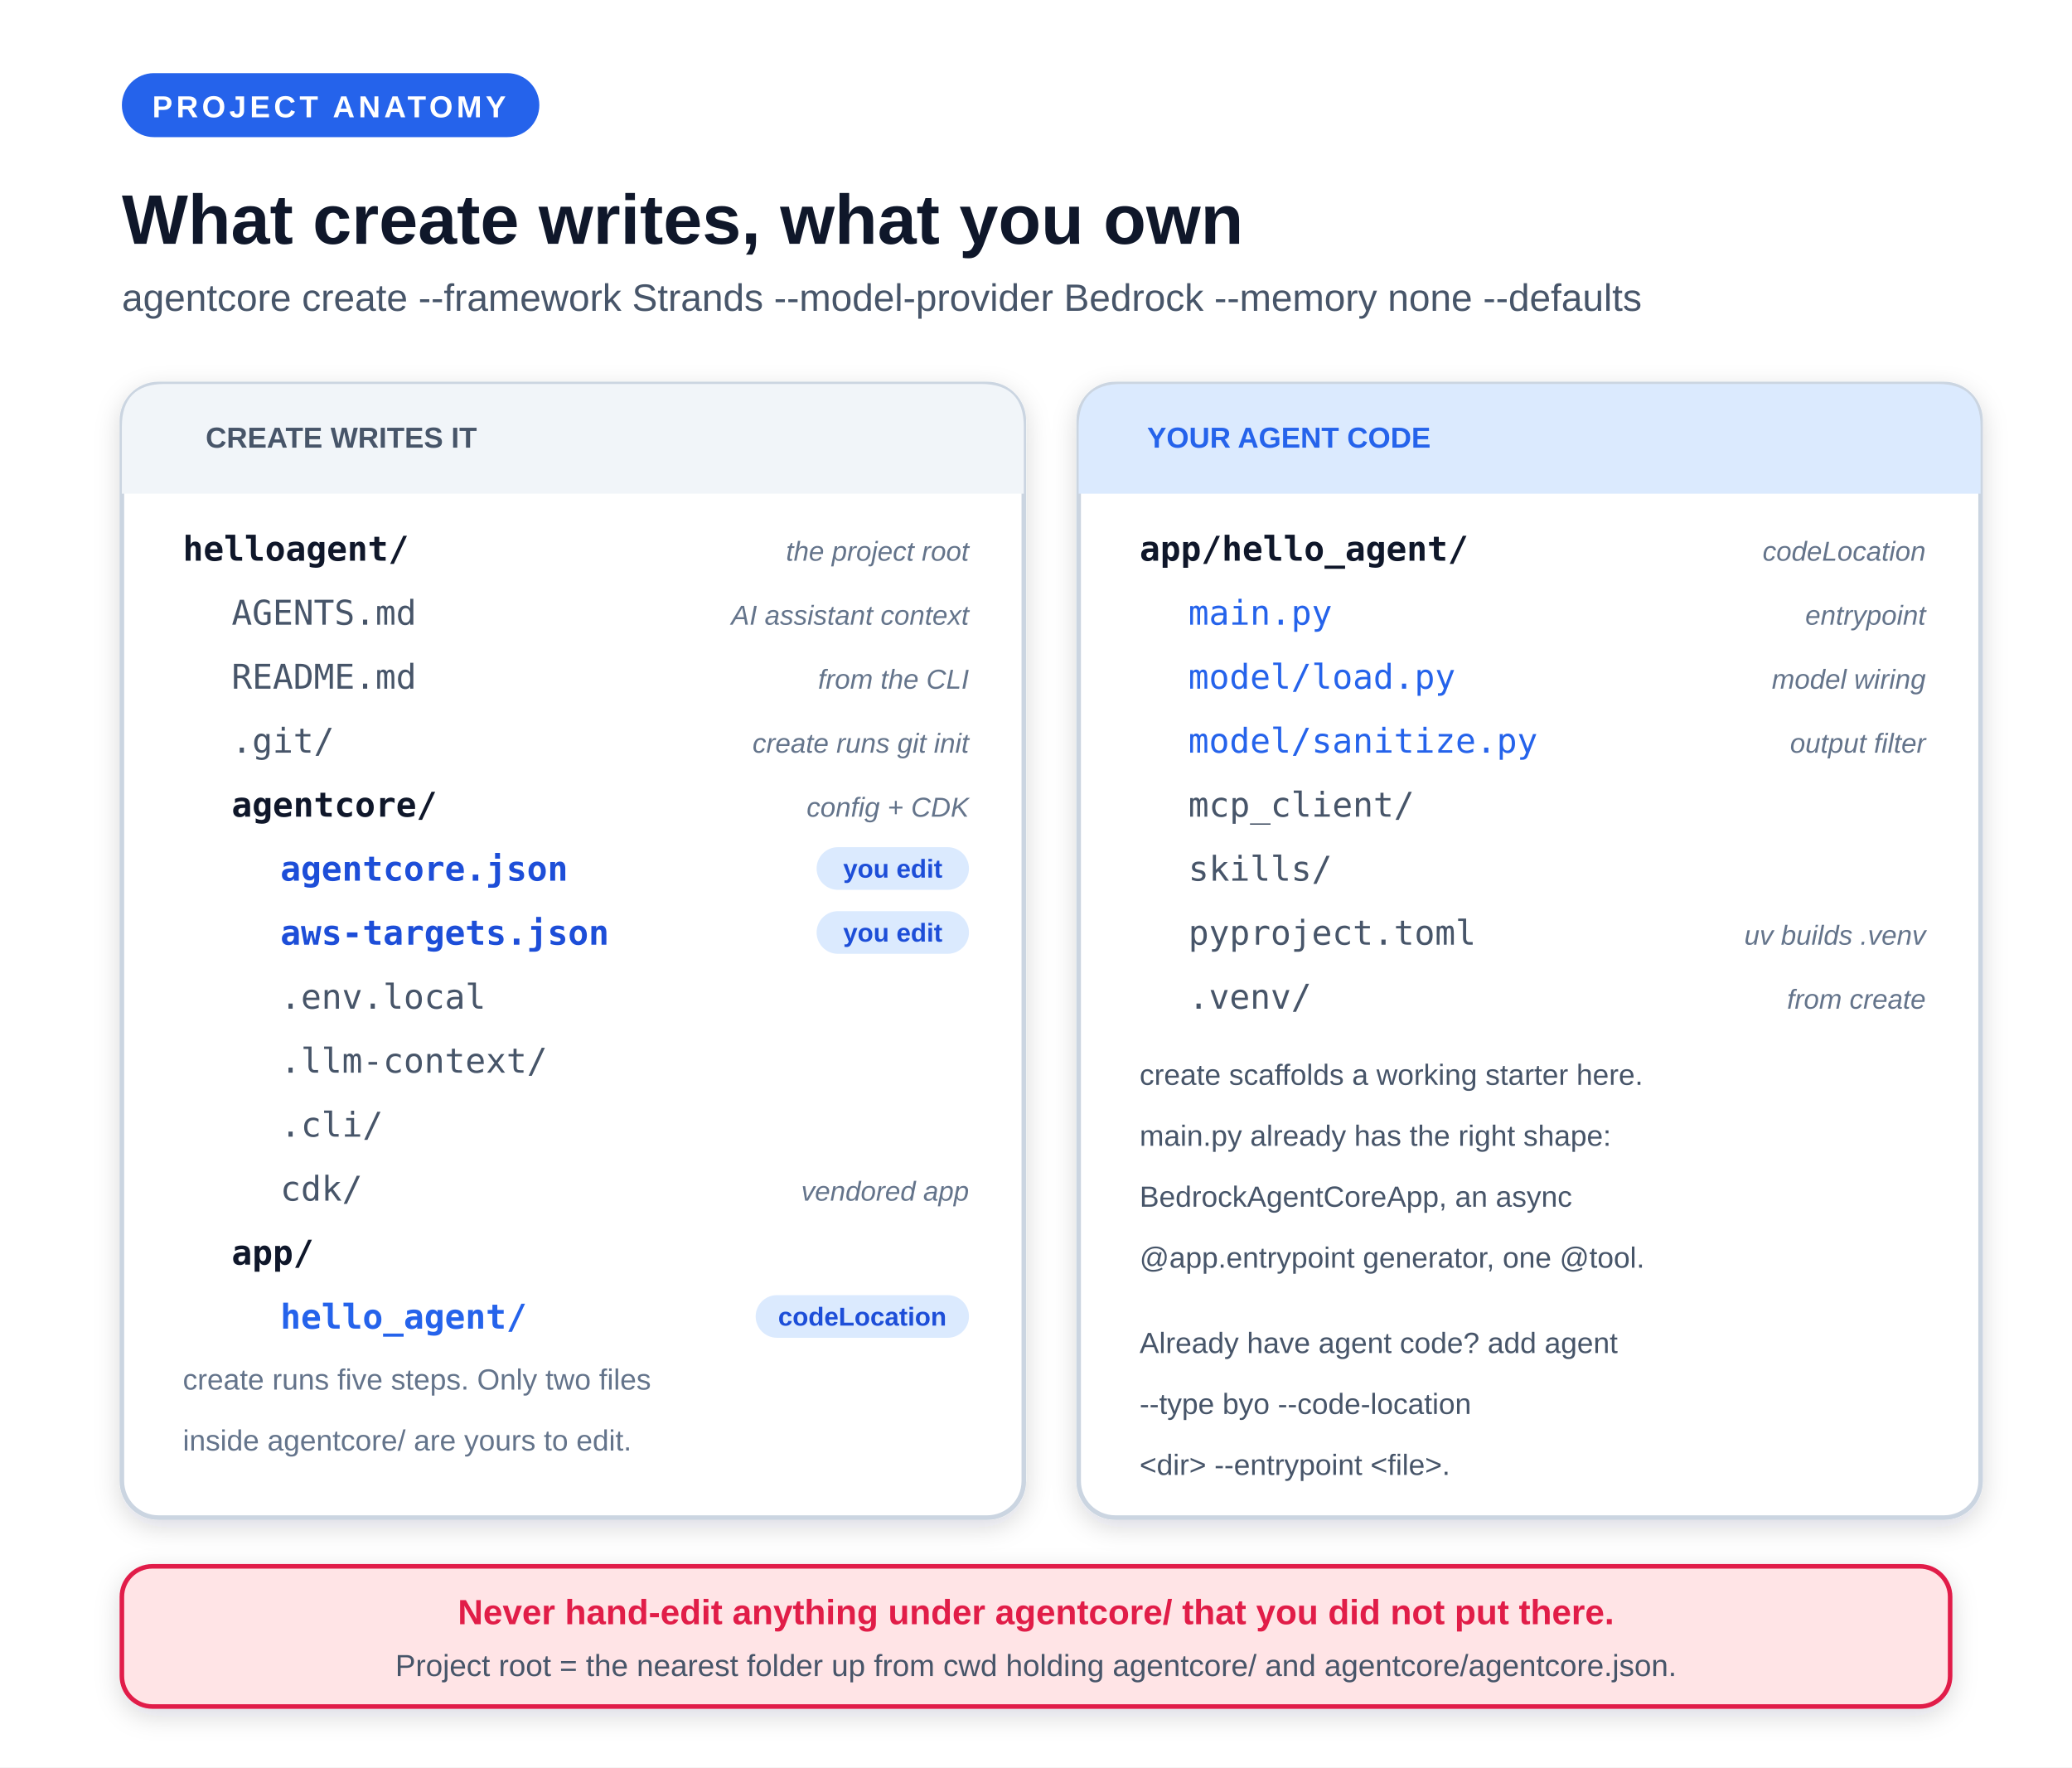
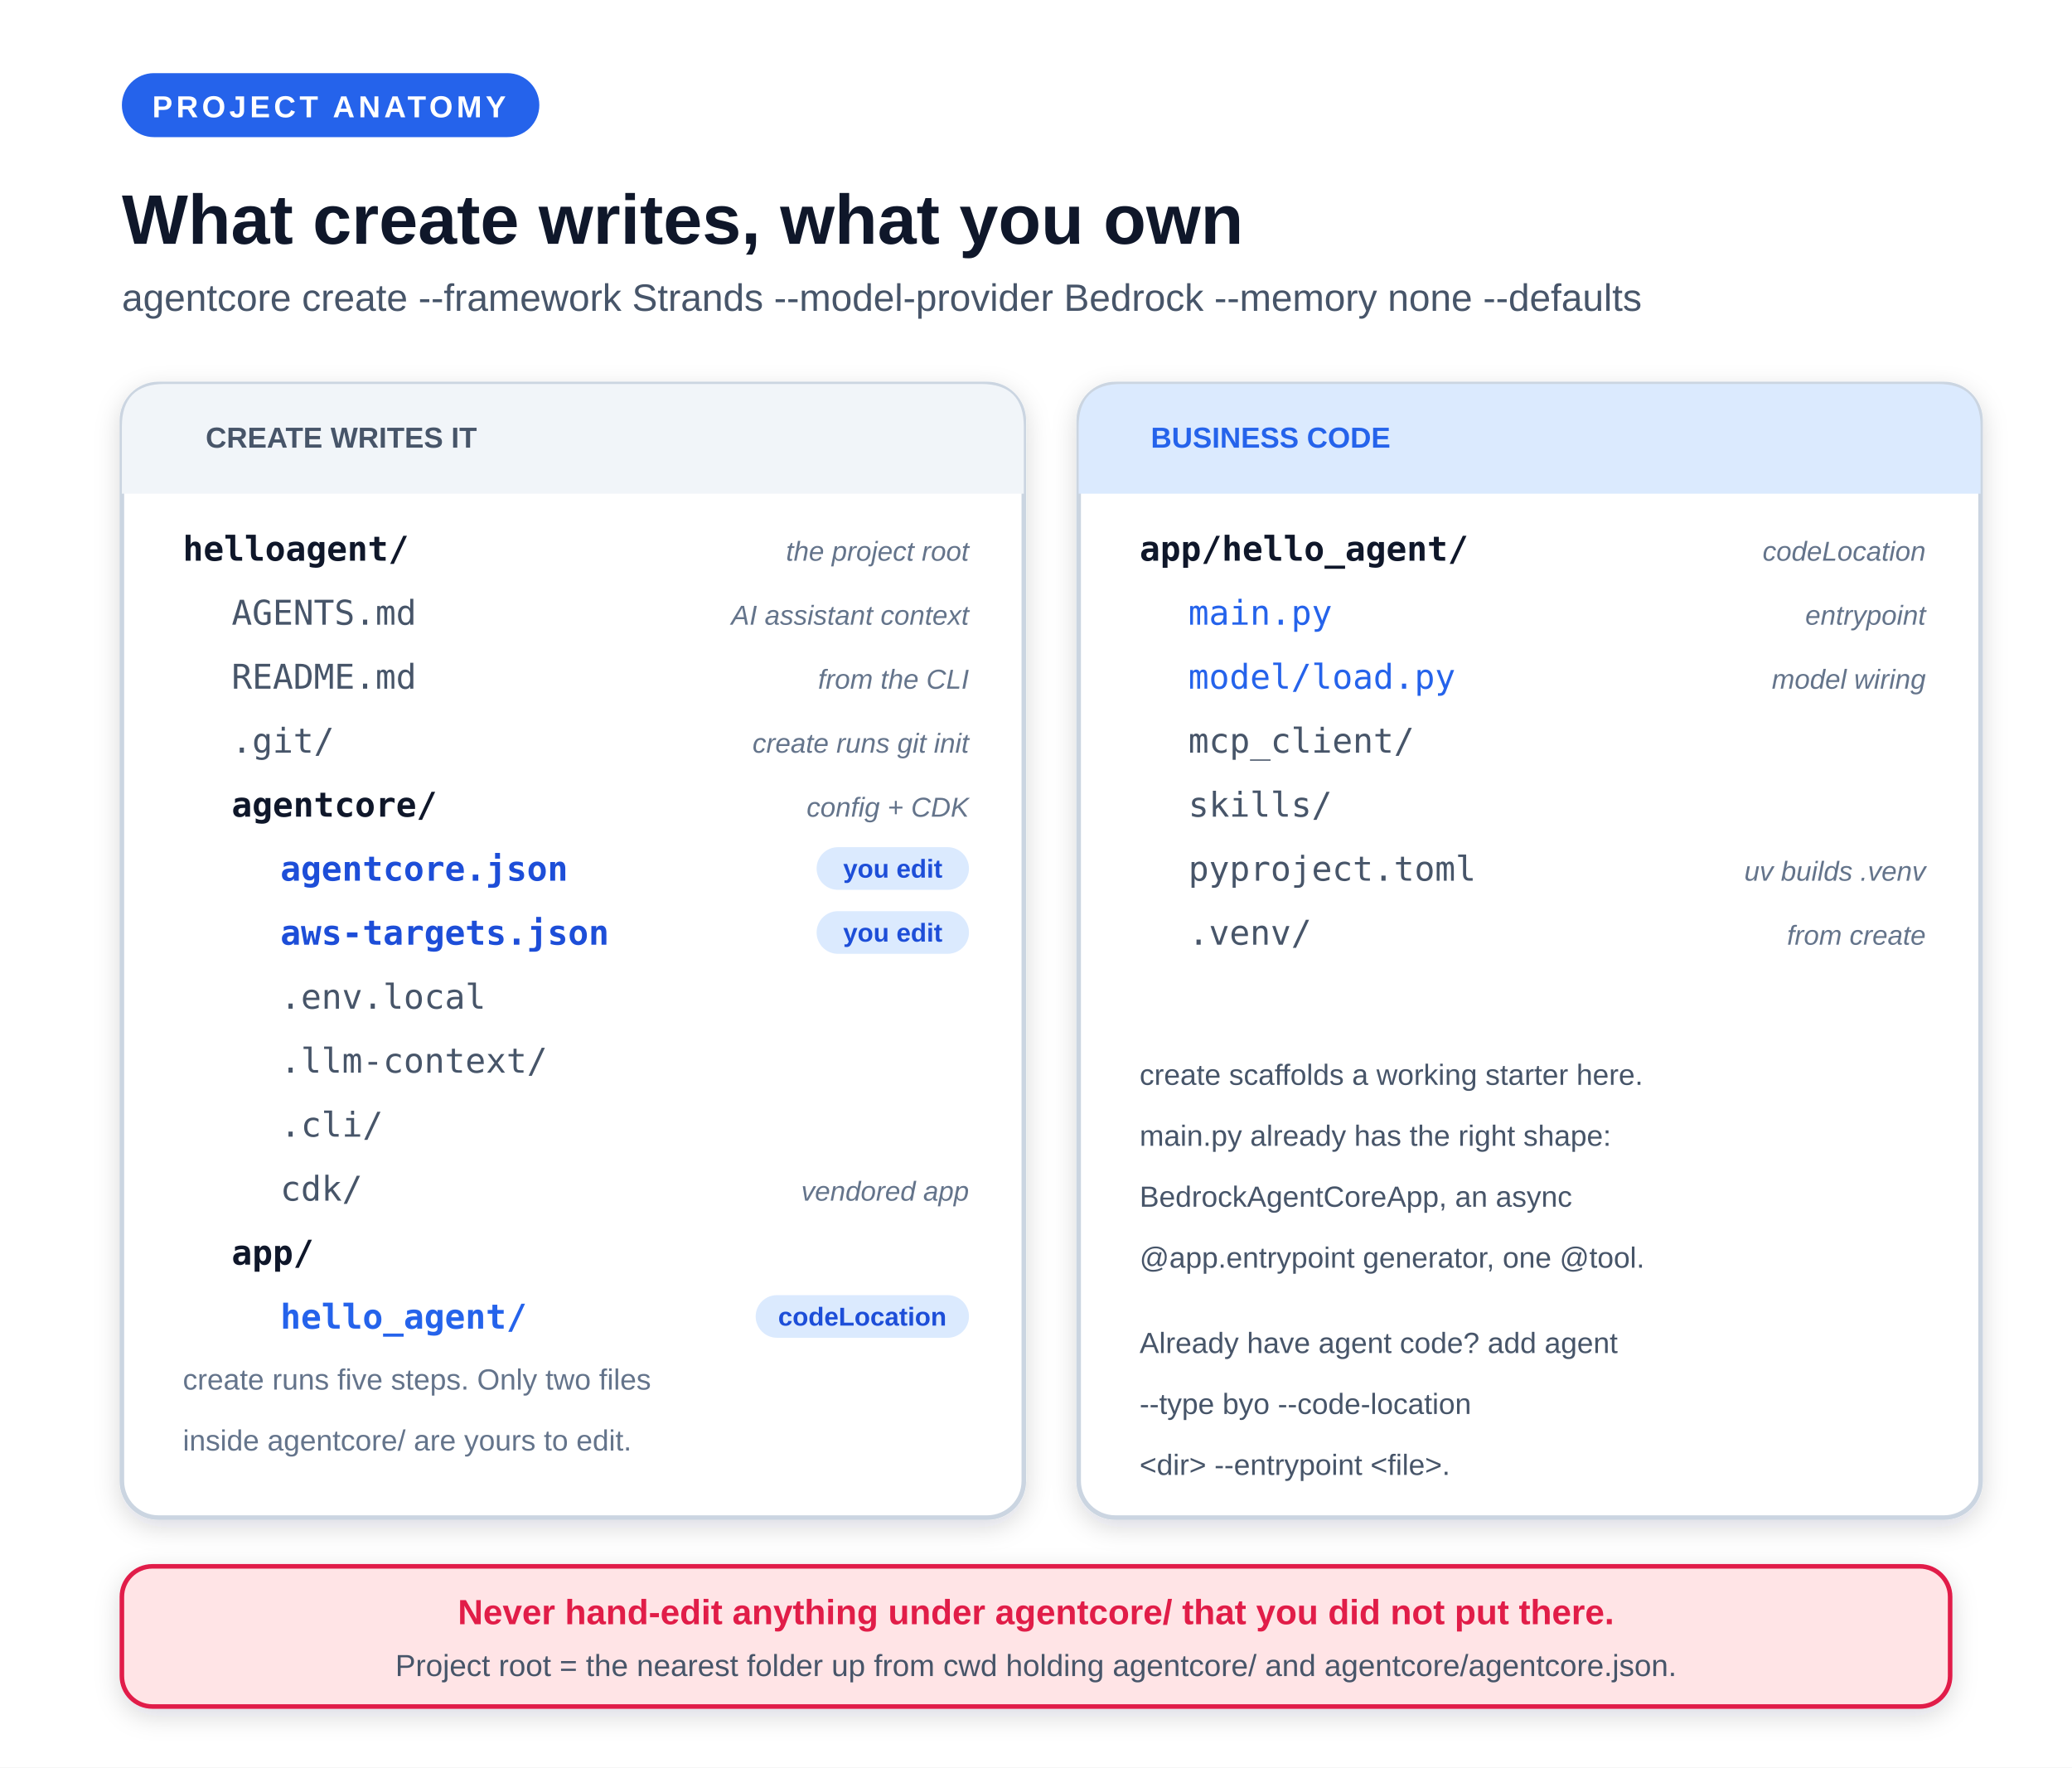
<svg xmlns="http://www.w3.org/2000/svg" viewBox="0 0 680 580" width="680">
  <rect width="680" height="580" fill="white" />
  <defs>
    <filter id="ds" x="-30%" y="-30%" width="160%" height="160%">
      <feDropShadow dx="0" dy="2.5" stdDeviation="4" flood-color="#0F172A" flood-opacity="0.15" />
    </filter>
    <linearGradient id="g-blue" x1="0" y1="0" x2="0" y2="1">
      <stop offset="0" stop-color="#3B82F6" />
      <stop offset="1" stop-color="#1D4ED8" />
    </linearGradient>
    <linearGradient id="g-purple" x1="0" y1="0" x2="0" y2="1">
      <stop offset="0" stop-color="#8B5CF6" />
      <stop offset="1" stop-color="#6D28D9" />
    </linearGradient>
    <linearGradient id="g-orange" x1="0" y1="0" x2="0" y2="1">
      <stop offset="0" stop-color="#FF9900" />
      <stop offset="1" stop-color="#EA580C" />
    </linearGradient>
    <linearGradient id="g-green" x1="0" y1="0" x2="0" y2="1">
      <stop offset="0" stop-color="#10B981" />
      <stop offset="1" stop-color="#047857" />
    </linearGradient>
    <linearGradient id="g-red" x1="0" y1="0" x2="0" y2="1">
      <stop offset="0" stop-color="#F43F5E" />
      <stop offset="1" stop-color="#BE123C" />
    </linearGradient>
    <linearGradient id="g-teal" x1="0" y1="0" x2="0" y2="1">
      <stop offset="0" stop-color="#14B8A6" />
      <stop offset="1" stop-color="#0F766E" />
    </linearGradient>
    <linearGradient id="g-ink" x1="0" y1="0" x2="1" y2="0">
      <stop offset="0" stop-color="#0F172A" />
      <stop offset="1" stop-color="#1E3A8A" />
    </linearGradient>
    <linearGradient id="g-ribbon" x1="0" y1="0" x2="1" y2="0">
      <stop offset="0" stop-color="#2563EB" />
      <stop offset="0.35" stop-color="#0D9488" />
      <stop offset="0.65" stop-color="#EA580C" />
      <stop offset="1" stop-color="#E11D48" />
    </linearGradient>
  </defs>
  <rect x="40" y="24" width="137" height="21" rx="10.5" fill="#2563EB" />
  <text x="108" y="38.5" text-anchor="middle" font-family="'Helvetica Neue', 'PingFang SC', Arial, sans-serif" font-size="10" font-weight="700" letter-spacing="1.2" fill="white">PROJECT ANATOMY</text>
  <text x="40" y="80" font-family="'Helvetica Neue', 'PingFang SC', Arial, sans-serif" font-size="23" font-weight="800" fill="#0F172A">What create writes, what you own</text>
  <text x="40" y="102" font-family="'Helvetica Neue', 'PingFang SC', Arial, sans-serif" font-size="12.5" fill="#475569">agentcore create --framework Strands --model-provider Bedrock --memory none --defaults</text>
  <rect x="40" y="126" width="296" height="372" rx="12" fill="white" stroke="#CBD5E1" stroke-width="1.5" filter="url(#ds)" />
  <path d="M 40 162 L 40 140 Q 40 126 54 126 L 322 126 Q 336 126 336 140 L 336 162 Z" fill="#F1F5F9" />
  <rect x="56" y="135" width="112" height="17" rx="8.5" fill="#F1F5F9" opacity="1" />
  <text x="112" y="146.9" text-anchor="middle" font-family="'Helvetica Neue', 'PingFang SC', Arial, sans-serif" font-size="9.5" font-weight="700" fill="#475569">CREATE WRITES IT</text>
  <text x="60" y="184" font-family="'SF Mono', Menlo, Consolas, monospace" font-size="11.2" font-weight="700" fill="#0F172A">helloagent/</text>
  <text x="318" y="184" text-anchor="end" font-family="'Helvetica Neue', 'PingFang SC', Arial, sans-serif" font-size="9" font-style="italic" fill="#64748B">the project root</text>
  <text x="76" y="205" font-family="'SF Mono', Menlo, Consolas, monospace" font-size="11.2" font-weight="500" fill="#475569">AGENTS.md</text>
  <text x="318" y="205" text-anchor="end" font-family="'Helvetica Neue', 'PingFang SC', Arial, sans-serif" font-size="9" font-style="italic" fill="#64748B">AI assistant context</text>
  <text x="76" y="226" font-family="'SF Mono', Menlo, Consolas, monospace" font-size="11.2" font-weight="500" fill="#475569">README.md</text>
  <text x="318" y="226" text-anchor="end" font-family="'Helvetica Neue', 'PingFang SC', Arial, sans-serif" font-size="9" font-style="italic" fill="#64748B">from the CLI</text>
  <text x="76" y="247" font-family="'SF Mono', Menlo, Consolas, monospace" font-size="11.2" font-weight="500" fill="#475569">.git/</text>
  <text x="318" y="247" text-anchor="end" font-family="'Helvetica Neue', 'PingFang SC', Arial, sans-serif" font-size="9" font-style="italic" fill="#64748B">create runs git init</text>
  <text x="76" y="268" font-family="'SF Mono', Menlo, Consolas, monospace" font-size="11.2" font-weight="700" fill="#0F172A">agentcore/</text>
  <text x="318" y="268" text-anchor="end" font-family="'Helvetica Neue', 'PingFang SC', Arial, sans-serif" font-size="9" font-style="italic" fill="#64748B">config + CDK</text>
  <text x="92" y="289" font-family="'SF Mono', Menlo, Consolas, monospace" font-size="11.2" font-weight="700" fill="#1D4ED8">agentcore.json</text>
  <rect x="268" y="278" width="50" height="14" rx="7" fill="#DBEAFE" />
  <text x="293" y="288" text-anchor="middle" font-family="'Helvetica Neue', 'PingFang SC', Arial, sans-serif" font-size="8.5" font-weight="700" fill="#1D4ED8">you edit</text>
  <text x="92" y="310" font-family="'SF Mono', Menlo, Consolas, monospace" font-size="11.2" font-weight="700" fill="#1D4ED8">aws-targets.json</text>
  <rect x="268" y="299" width="50" height="14" rx="7" fill="#DBEAFE" />
  <text x="293" y="309" text-anchor="middle" font-family="'Helvetica Neue', 'PingFang SC', Arial, sans-serif" font-size="8.5" font-weight="700" fill="#1D4ED8">you edit</text>
  <text x="92" y="331" font-family="'SF Mono', Menlo, Consolas, monospace" font-size="11.2" font-weight="500" fill="#475569">.env.local</text>
  <text x="92" y="352" font-family="'SF Mono', Menlo, Consolas, monospace" font-size="11.2" font-weight="500" fill="#475569">.llm-context/</text>
  <text x="92" y="373" font-family="'SF Mono', Menlo, Consolas, monospace" font-size="11.2" font-weight="500" fill="#475569">.cli/</text>
  <text x="92" y="394" font-family="'SF Mono', Menlo, Consolas, monospace" font-size="11.2" font-weight="500" fill="#475569">cdk/</text>
  <text x="318" y="394" text-anchor="end" font-family="'Helvetica Neue', 'PingFang SC', Arial, sans-serif" font-size="9" font-style="italic" fill="#64748B">vendored app</text>
  <text x="76" y="415" font-family="'SF Mono', Menlo, Consolas, monospace" font-size="11.2" font-weight="700" fill="#0F172A">app/</text>
  <text x="92" y="436" font-family="'SF Mono', Menlo, Consolas, monospace" font-size="11.2" font-weight="700" fill="#2563EB">hello_agent/</text>
  <rect x="248" y="425" width="70" height="14" rx="7" fill="#DBEAFE" />
  <text x="283" y="435" text-anchor="middle" font-family="'Helvetica Neue', 'PingFang SC', Arial, sans-serif" font-size="8.5" font-weight="700" fill="#1D4ED8">codeLocation</text>
  <text x="60" y="456.0" font-family="'Helvetica Neue', 'PingFang SC', Arial, sans-serif" font-size="9.6" fill="#64748B">create runs five steps. Only two files</text>
  <text x="60" y="476.0" font-family="'Helvetica Neue', 'PingFang SC', Arial, sans-serif" font-size="9.6" fill="#64748B">inside agentcore/ are yours to edit.</text>
  <rect x="354" y="126" width="296" height="372" rx="12" fill="white" stroke="#CBD5E1" stroke-width="1.5" filter="url(#ds)" />
  <path d="M 354 162 L 354 140 Q 354 126 368 126 L 636 126 Q 650 126 650 140 L 650 162 Z" fill="#DBEAFE" />
-   <rect x="370" y="135" width="106" height="17" rx="8.5" fill="#DBEAFE" opacity="1" />
-   <text x="423" y="146.9" text-anchor="middle" font-family="'Helvetica Neue', 'PingFang SC', Arial, sans-serif" font-size="9.5" font-weight="700" fill="#2563EB">YOUR AGENT CODE</text>
+   <rect x="370" y="135" width="95" height="17" rx="8.5" fill="#DBEAFE" opacity="1" />
+   <text x="417" y="146.9" text-anchor="middle" font-family="'Helvetica Neue', 'PingFang SC', Arial, sans-serif" font-size="9.5" font-weight="700" fill="#2563EB">BUSINESS CODE</text>
  <text x="374" y="184" font-family="'SF Mono', Menlo, Consolas, monospace" font-size="11.2" font-weight="700" fill="#0F172A">app/hello_agent/</text>
  <text x="632" y="184" text-anchor="end" font-family="'Helvetica Neue', 'PingFang SC', Arial, sans-serif" font-size="9" font-style="italic" fill="#64748B">codeLocation</text>
  <text x="390" y="205" font-family="'SF Mono', Menlo, Consolas, monospace" font-size="11.2" font-weight="500" fill="#2563EB">main.py</text>
  <text x="632" y="205" text-anchor="end" font-family="'Helvetica Neue', 'PingFang SC', Arial, sans-serif" font-size="9" font-style="italic" fill="#64748B">entrypoint</text>
  <text x="390" y="226" font-family="'SF Mono', Menlo, Consolas, monospace" font-size="11.2" font-weight="500" fill="#2563EB">model/load.py</text>
  <text x="632" y="226" text-anchor="end" font-family="'Helvetica Neue', 'PingFang SC', Arial, sans-serif" font-size="9" font-style="italic" fill="#64748B">model wiring</text>
-   <text x="390" y="247" font-family="'SF Mono', Menlo, Consolas, monospace" font-size="11.2" font-weight="500" fill="#2563EB">model/sanitize.py</text>
-   <text x="632" y="247" text-anchor="end" font-family="'Helvetica Neue', 'PingFang SC', Arial, sans-serif" font-size="9" font-style="italic" fill="#64748B">output filter</text>
-   <text x="390" y="268" font-family="'SF Mono', Menlo, Consolas, monospace" font-size="11.2" font-weight="500" fill="#475569">mcp_client/</text>
-   <text x="390" y="289" font-family="'SF Mono', Menlo, Consolas, monospace" font-size="11.2" font-weight="500" fill="#475569">skills/</text>
-   <text x="390" y="310" font-family="'SF Mono', Menlo, Consolas, monospace" font-size="11.2" font-weight="500" fill="#475569">pyproject.toml</text>
-   <text x="632" y="310" text-anchor="end" font-family="'Helvetica Neue', 'PingFang SC', Arial, sans-serif" font-size="9" font-style="italic" fill="#64748B">uv builds .venv</text>
-   <text x="390" y="331" font-family="'SF Mono', Menlo, Consolas, monospace" font-size="11.2" font-weight="500" fill="#475569">.venv/</text>
-   <text x="632" y="331" text-anchor="end" font-family="'Helvetica Neue', 'PingFang SC', Arial, sans-serif" font-size="9" font-style="italic" fill="#64748B">from create</text>
+   <text x="390" y="247" font-family="'SF Mono', Menlo, Consolas, monospace" font-size="11.2" font-weight="500" fill="#475569">mcp_client/</text>
+   <text x="390" y="268" font-family="'SF Mono', Menlo, Consolas, monospace" font-size="11.2" font-weight="500" fill="#475569">skills/</text>
+   <text x="390" y="289" font-family="'SF Mono', Menlo, Consolas, monospace" font-size="11.2" font-weight="500" fill="#475569">pyproject.toml</text>
+   <text x="632" y="289" text-anchor="end" font-family="'Helvetica Neue', 'PingFang SC', Arial, sans-serif" font-size="9" font-style="italic" fill="#64748B">uv builds .venv</text>
+   <text x="390" y="310" font-family="'SF Mono', Menlo, Consolas, monospace" font-size="11.2" font-weight="500" fill="#475569">.venv/</text>
+   <text x="632" y="310" text-anchor="end" font-family="'Helvetica Neue', 'PingFang SC', Arial, sans-serif" font-size="9" font-style="italic" fill="#64748B">from create</text>
  <text x="374" y="356.0" font-family="'Helvetica Neue', 'PingFang SC', Arial, sans-serif" font-size="9.6" fill="#475569">create scaffolds a working starter here.</text>
  <text x="374" y="376.0" font-family="'Helvetica Neue', 'PingFang SC', Arial, sans-serif" font-size="9.6" fill="#475569">main.py already has the right shape:</text>
  <text x="374" y="396.0" font-family="'Helvetica Neue', 'PingFang SC', Arial, sans-serif" font-size="9.6" fill="#475569">BedrockAgentCoreApp, an async</text>
  <text x="374" y="416.0" font-family="'Helvetica Neue', 'PingFang SC', Arial, sans-serif" font-size="9.6" fill="#475569">@app.entrypoint generator, one @tool.</text>
  <text x="374" y="444.0" font-family="'Helvetica Neue', 'PingFang SC', Arial, sans-serif" font-size="9.6" fill="#475569">Already have agent code? add agent</text>
  <text x="374" y="464.0" font-family="'Helvetica Neue', 'PingFang SC', Arial, sans-serif" font-size="9.6" fill="#475569">--type byo --code-location</text>
  <text x="374" y="484.0" font-family="'Helvetica Neue', 'PingFang SC', Arial, sans-serif" font-size="9.6" fill="#475569">&lt;dir&gt; --entrypoint &lt;file&gt;.</text>
  <rect x="40" y="514" width="600" height="46" rx="10" fill="#FFE4E6" stroke="#E11D48" stroke-width="1.5" filter="url(#ds)" />
  <text x="340" y="533" text-anchor="middle" font-family="'Helvetica Neue', 'PingFang SC', Arial, sans-serif" font-size="11.5" font-weight="800" fill="#E11D48">Never hand-edit anything under agentcore/ that you did not put there.</text>
  <text x="340" y="550" text-anchor="middle" font-family="'Helvetica Neue', 'PingFang SC', Arial, sans-serif" font-size="10" fill="#475569">Project root = the nearest folder up from cwd holding agentcore/ and agentcore/agentcore.json.</text>
</svg>
